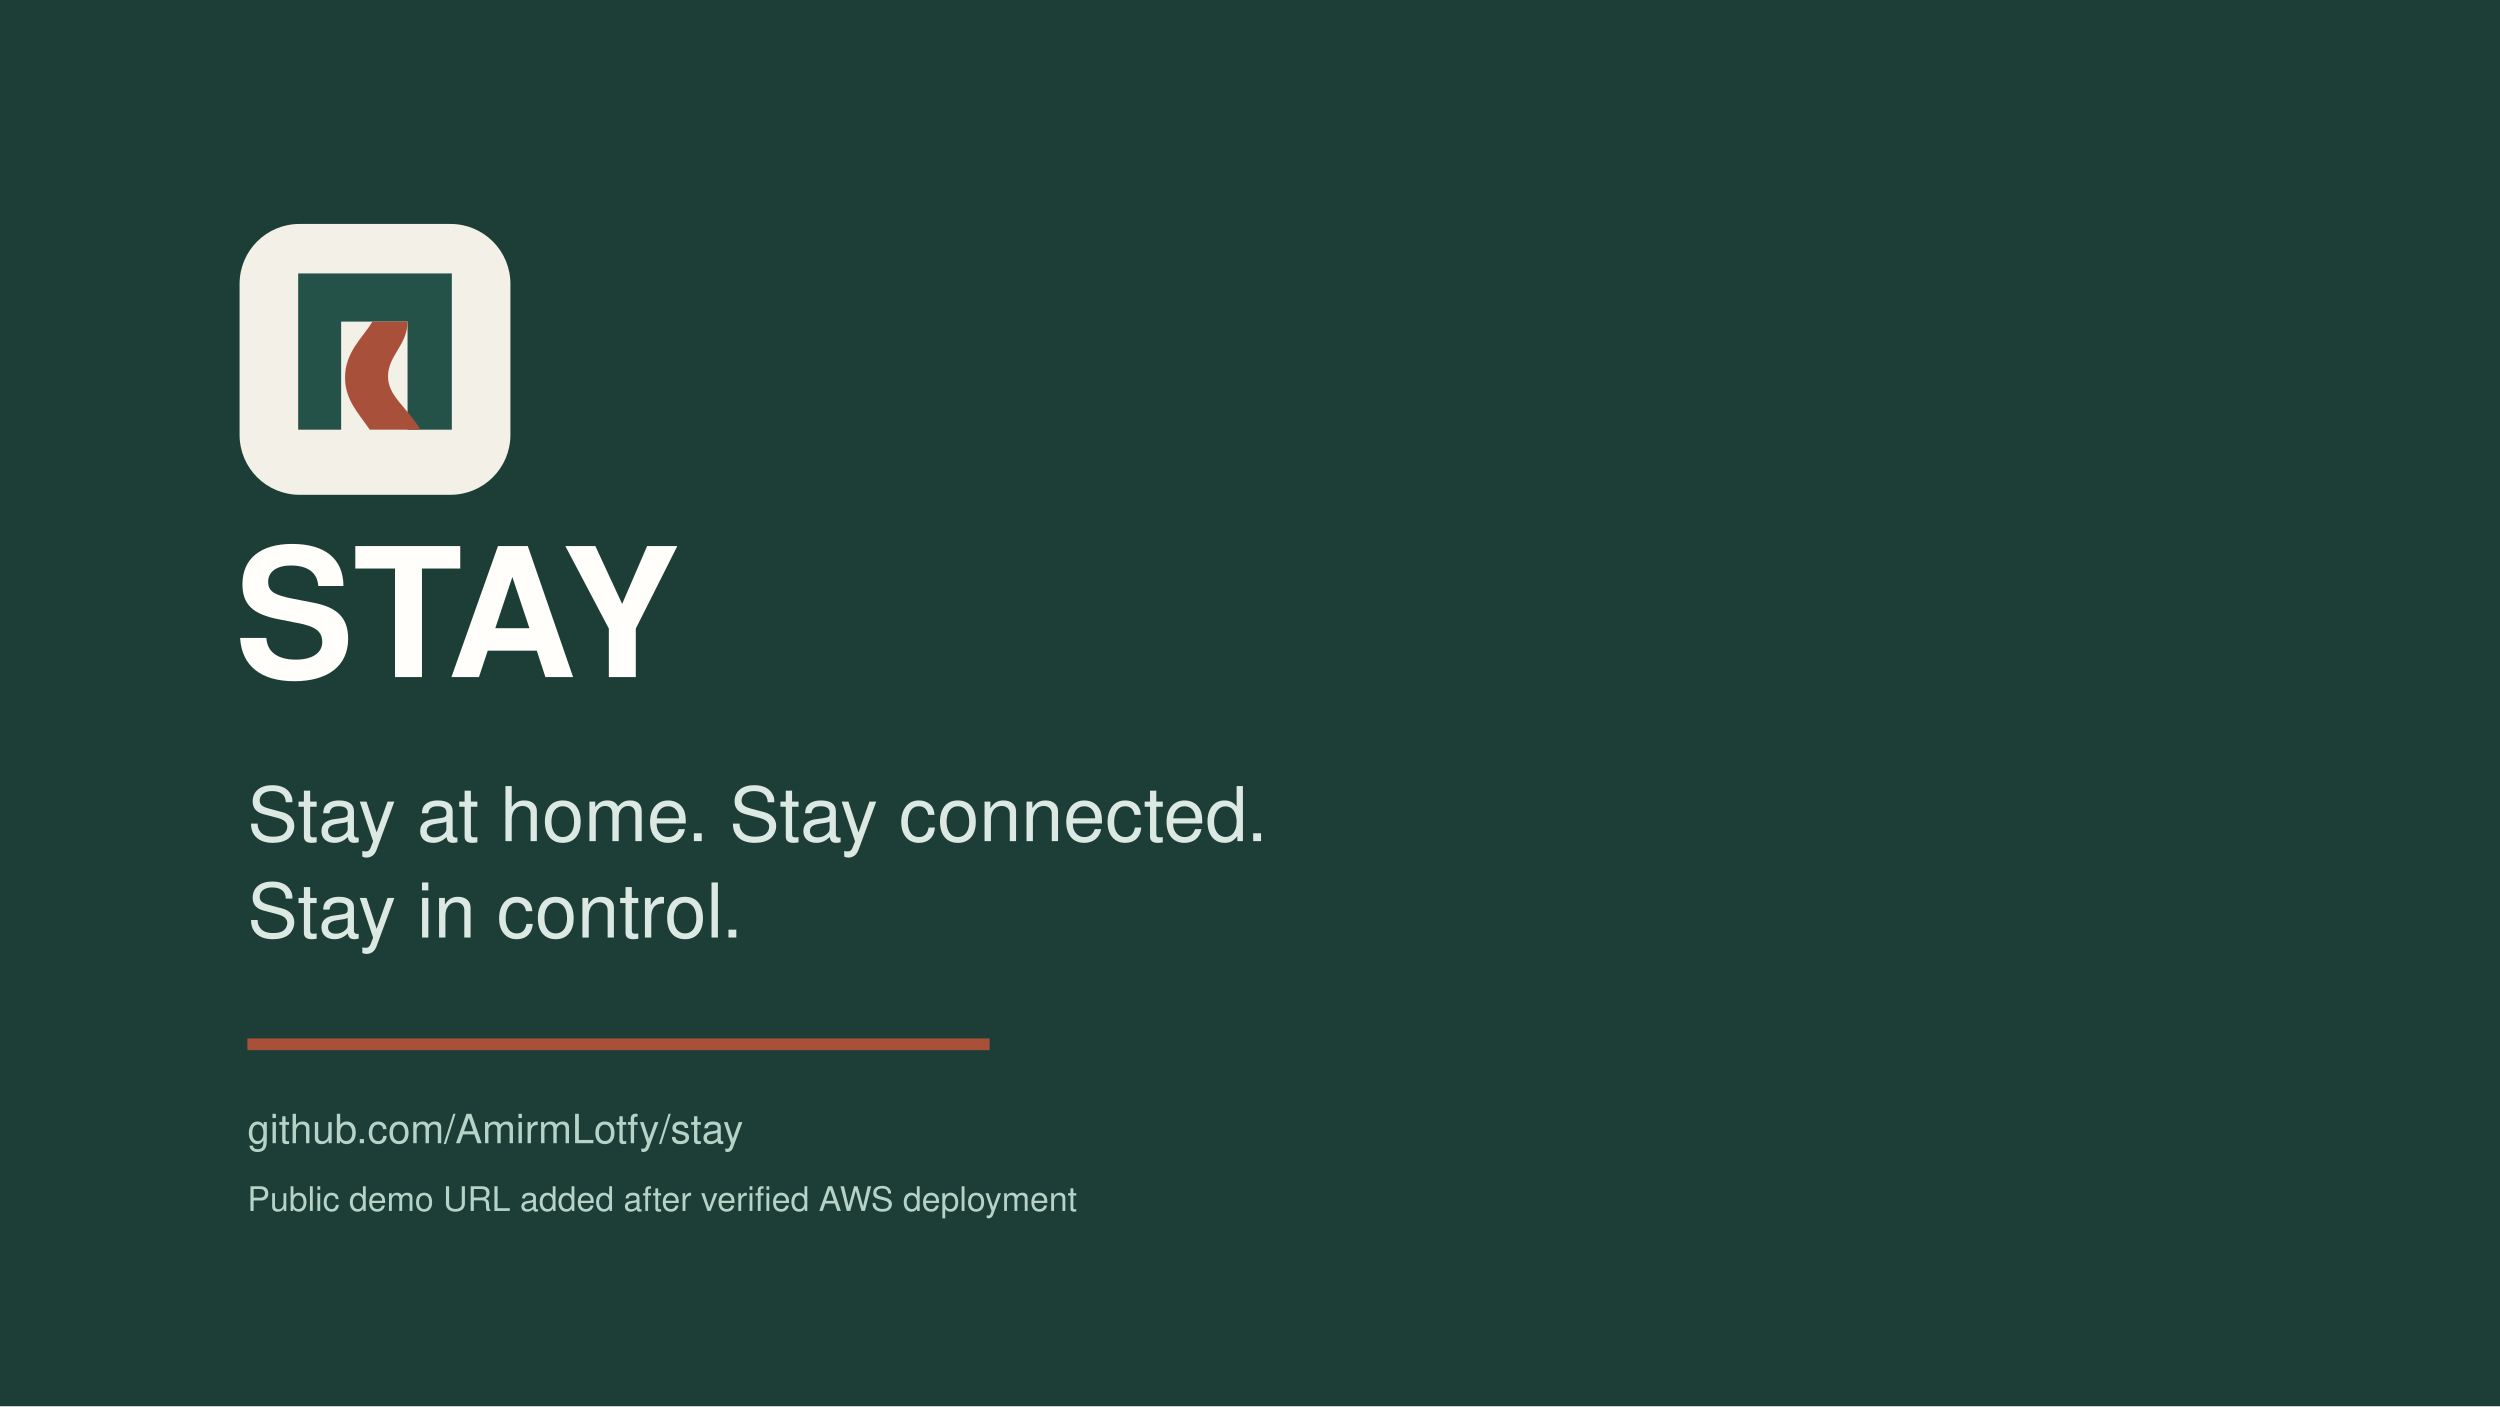
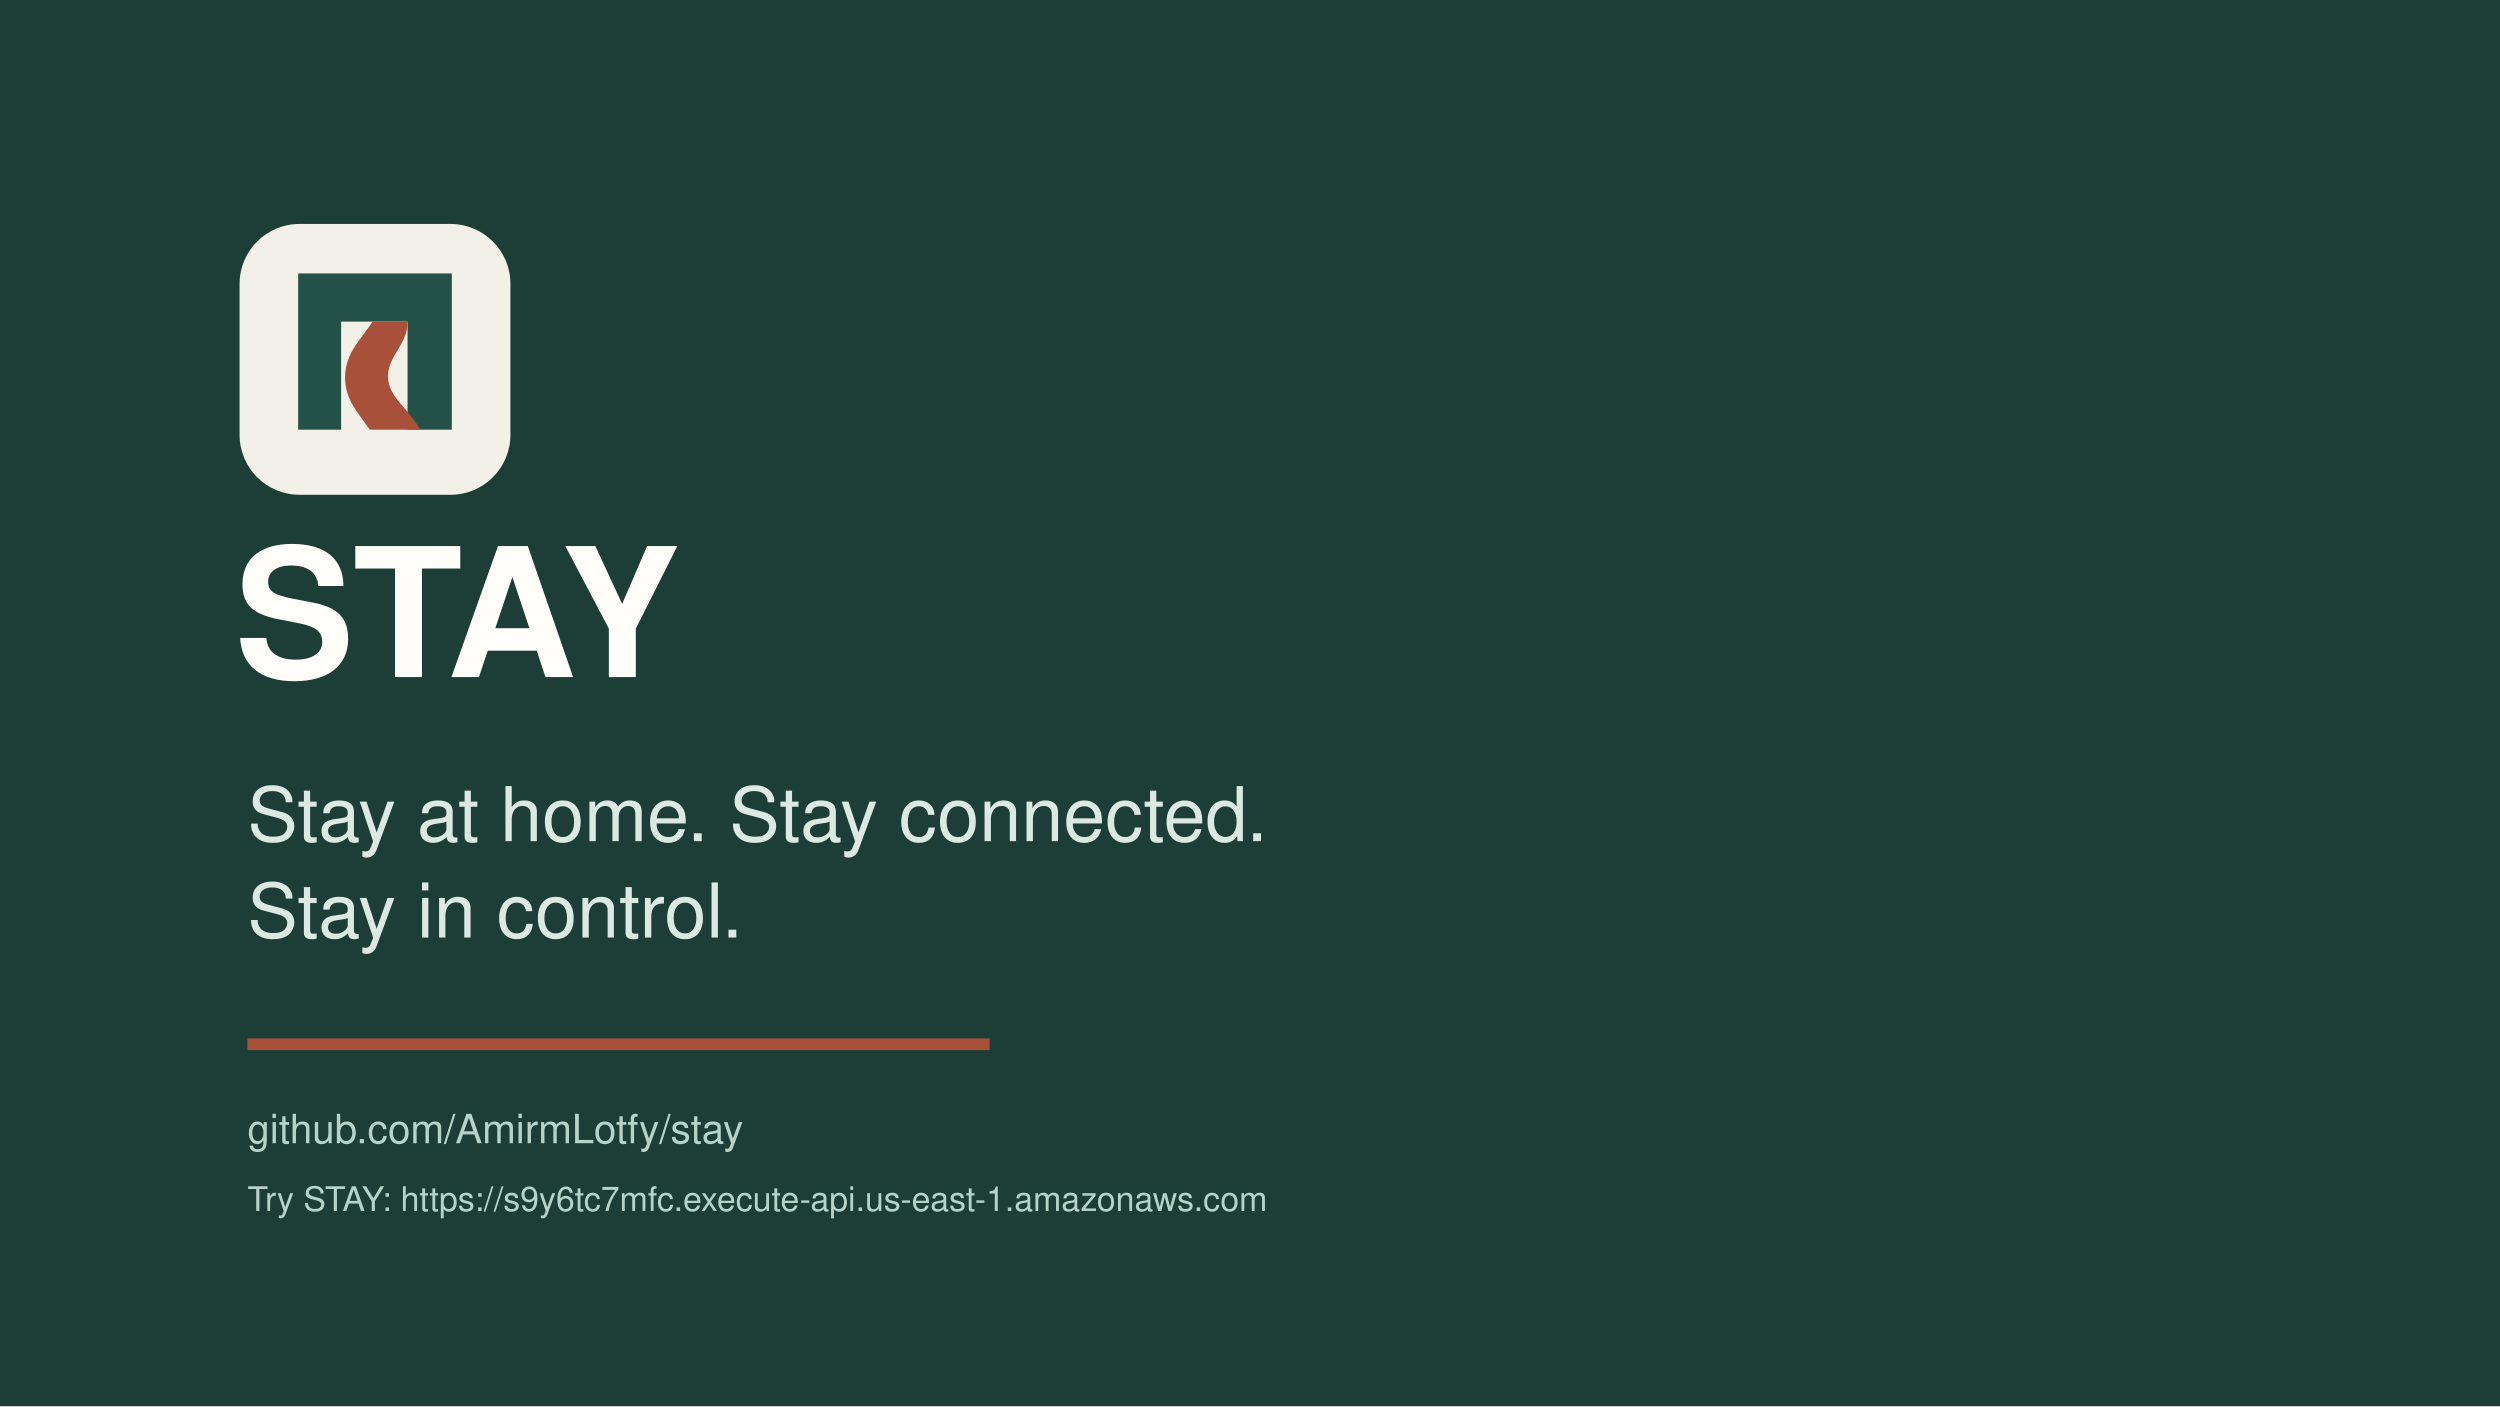
<svg xmlns="http://www.w3.org/2000/svg" width="1920" height="1080" viewBox="0 0 1920 1080" role="img" aria-labelledby="close-card-title">
  <rect width="1920" height="1080" fill="#1D3E37" />
  <rect x="184" y="172" width="208" height="208" rx="46" fill="#F3F0E8" />
  <path d="M229 330V210h118v120h-34v-83h-51v83Z" fill="#245248" />
  <path d="M286 247h27c0 18-15 26-15 42 0 15 13 22 25 41h-39c-9-13-19-23-19-40 0-20 14-31 21-43Z" fill="#A9503A" />
  <g font-family="Atkinson Hyperlegible Next, Helvetica, sans-serif">
    <text x="180" y="520" font-size="138" font-weight="700" fill="#FFFEFA">STAY</text>
    <text x="190" y="646" font-size="58" font-weight="500" fill="#DCE9E3">Stay at home. Stay connected.</text>
    <text x="190" y="720" font-size="58" font-weight="500" fill="#DCE9E3">Stay in control.</text>
    <line x1="190" y1="802" x2="760" y2="802" stroke="#A9503A" stroke-width="9" />
    <text x="190" y="878" font-size="31" fill="#B7D3C8">github.com/AmirmLotfy/stay</text>
-     <text x="190" y="930" font-size="26" fill="#B7D3C8">Public demo URL added after verified AWS deployment</text>
+     <text x="190" y="930" font-size="26" fill="#B7D3C8">Try STAY: https://s9y6tc7mfc.execute-api.us-east-1.amazonaws.com</text>
  </g>
</svg>
